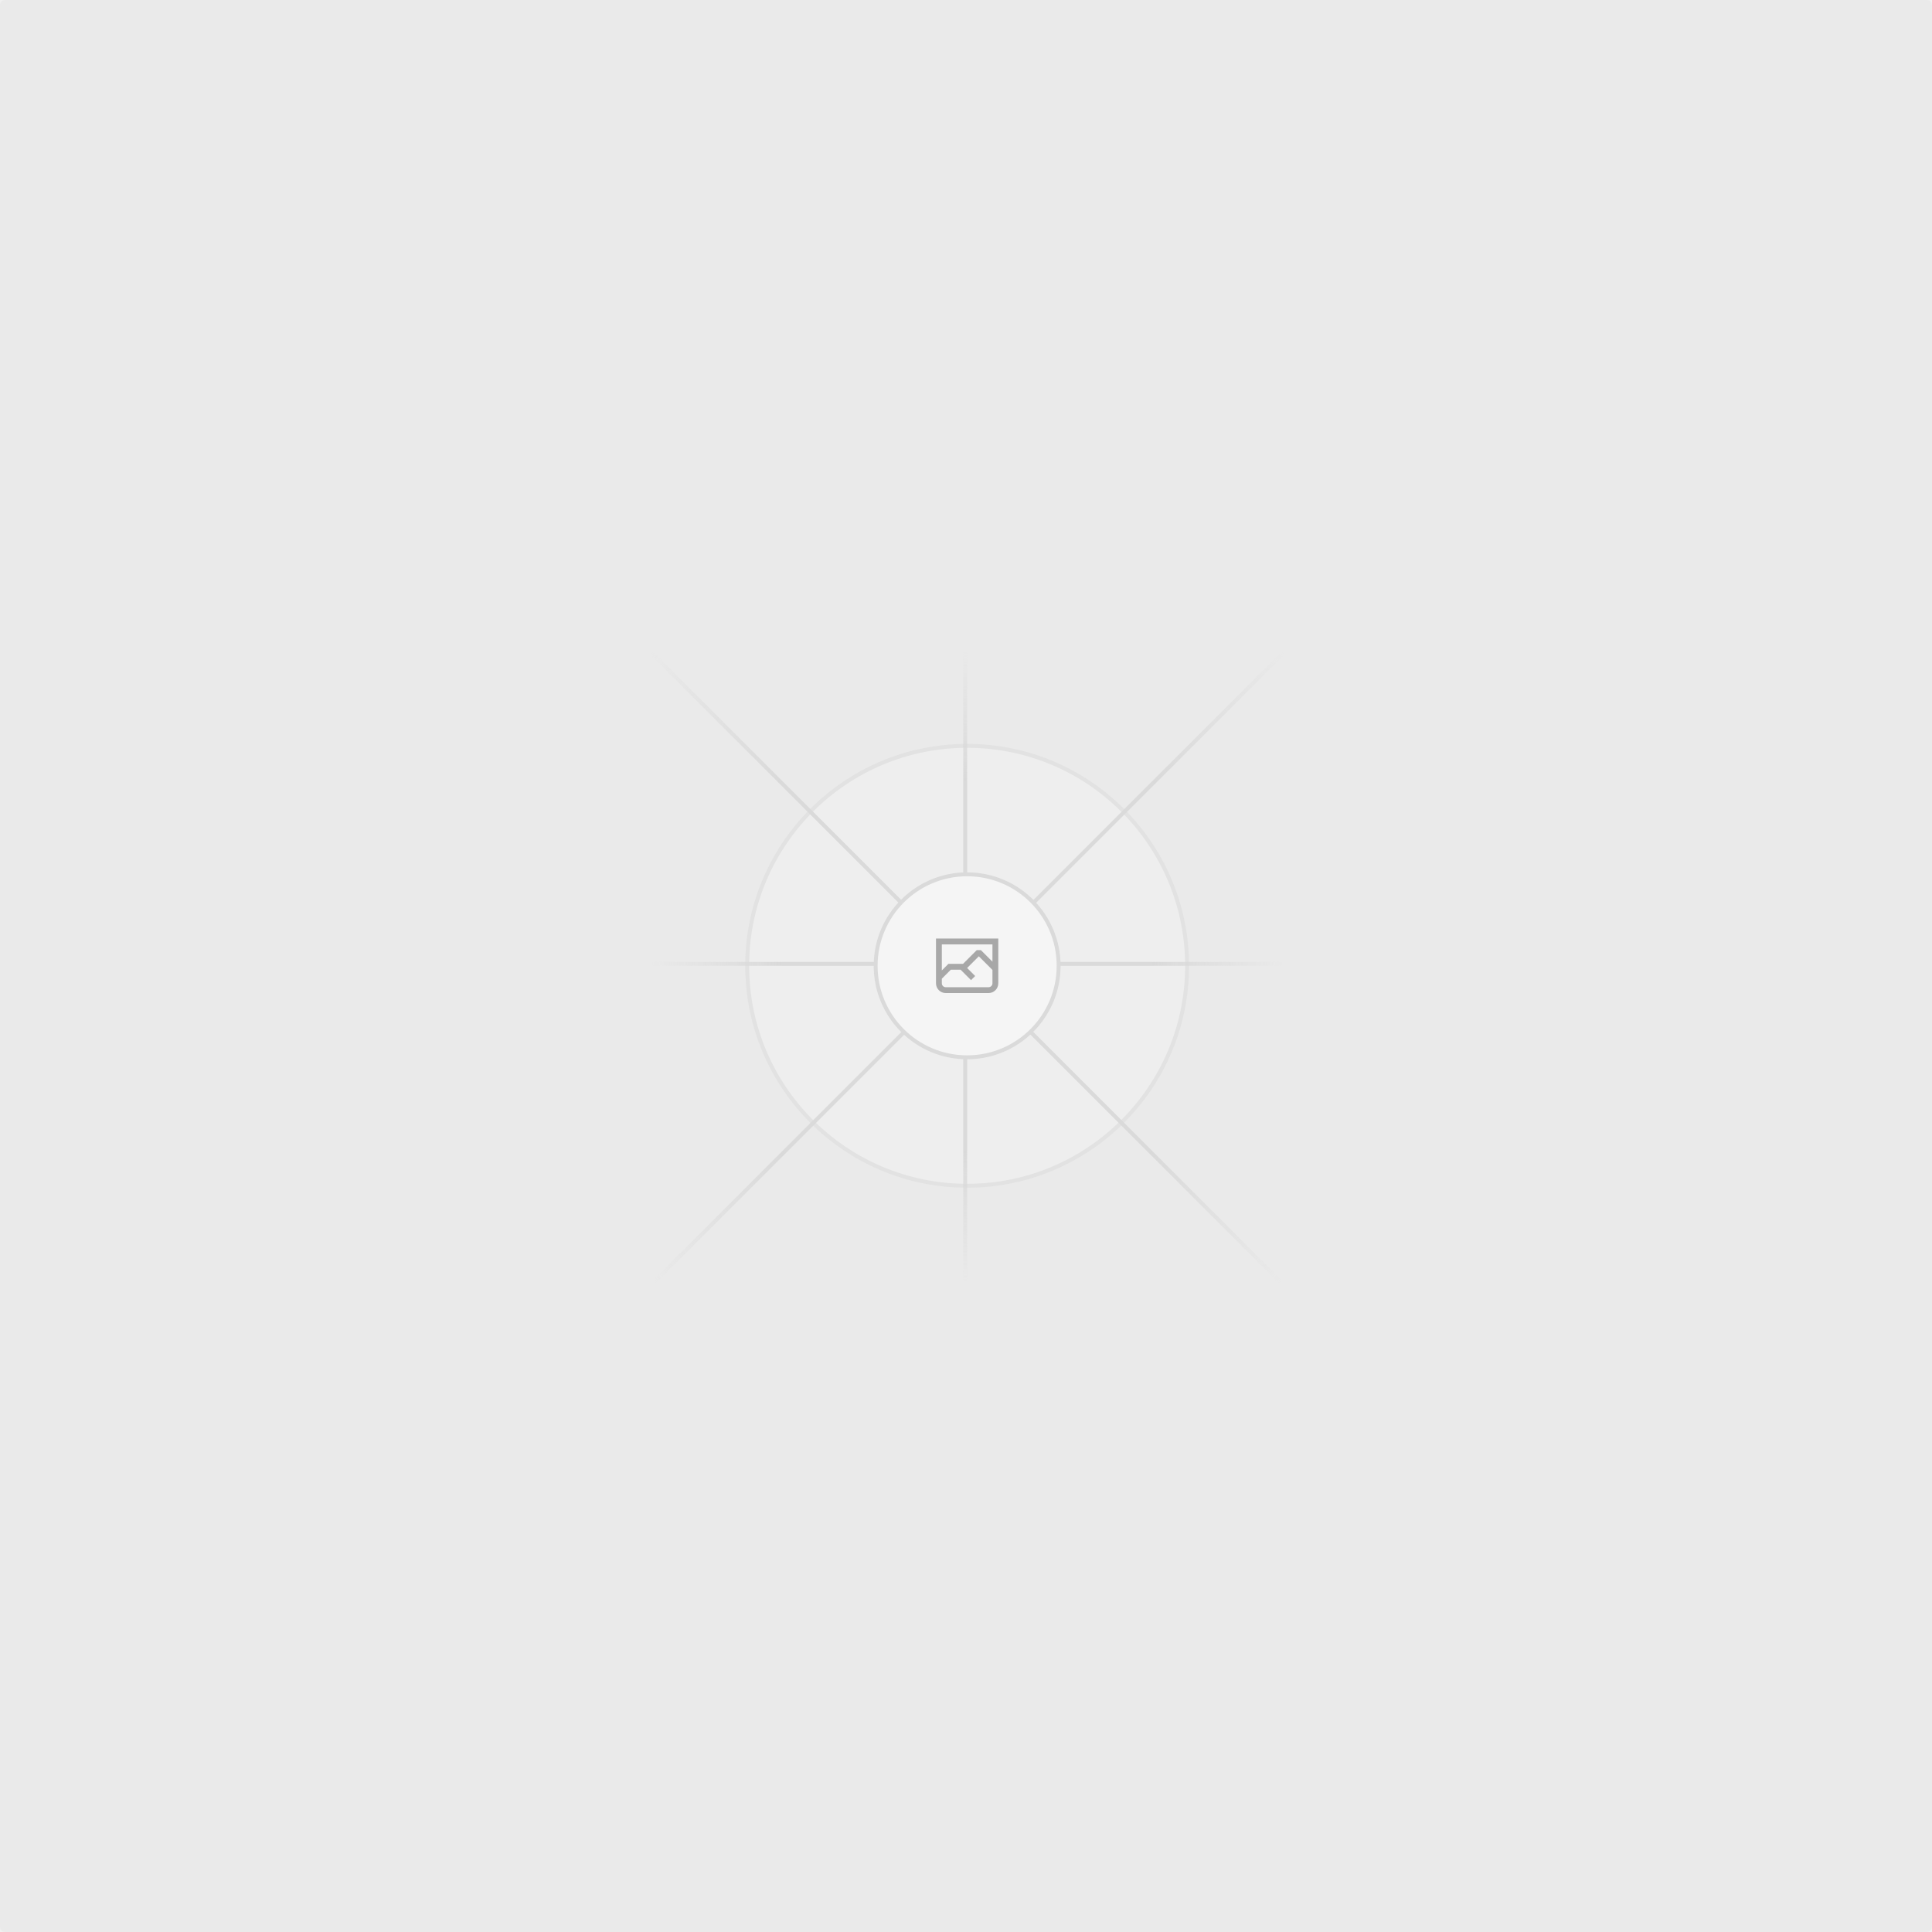
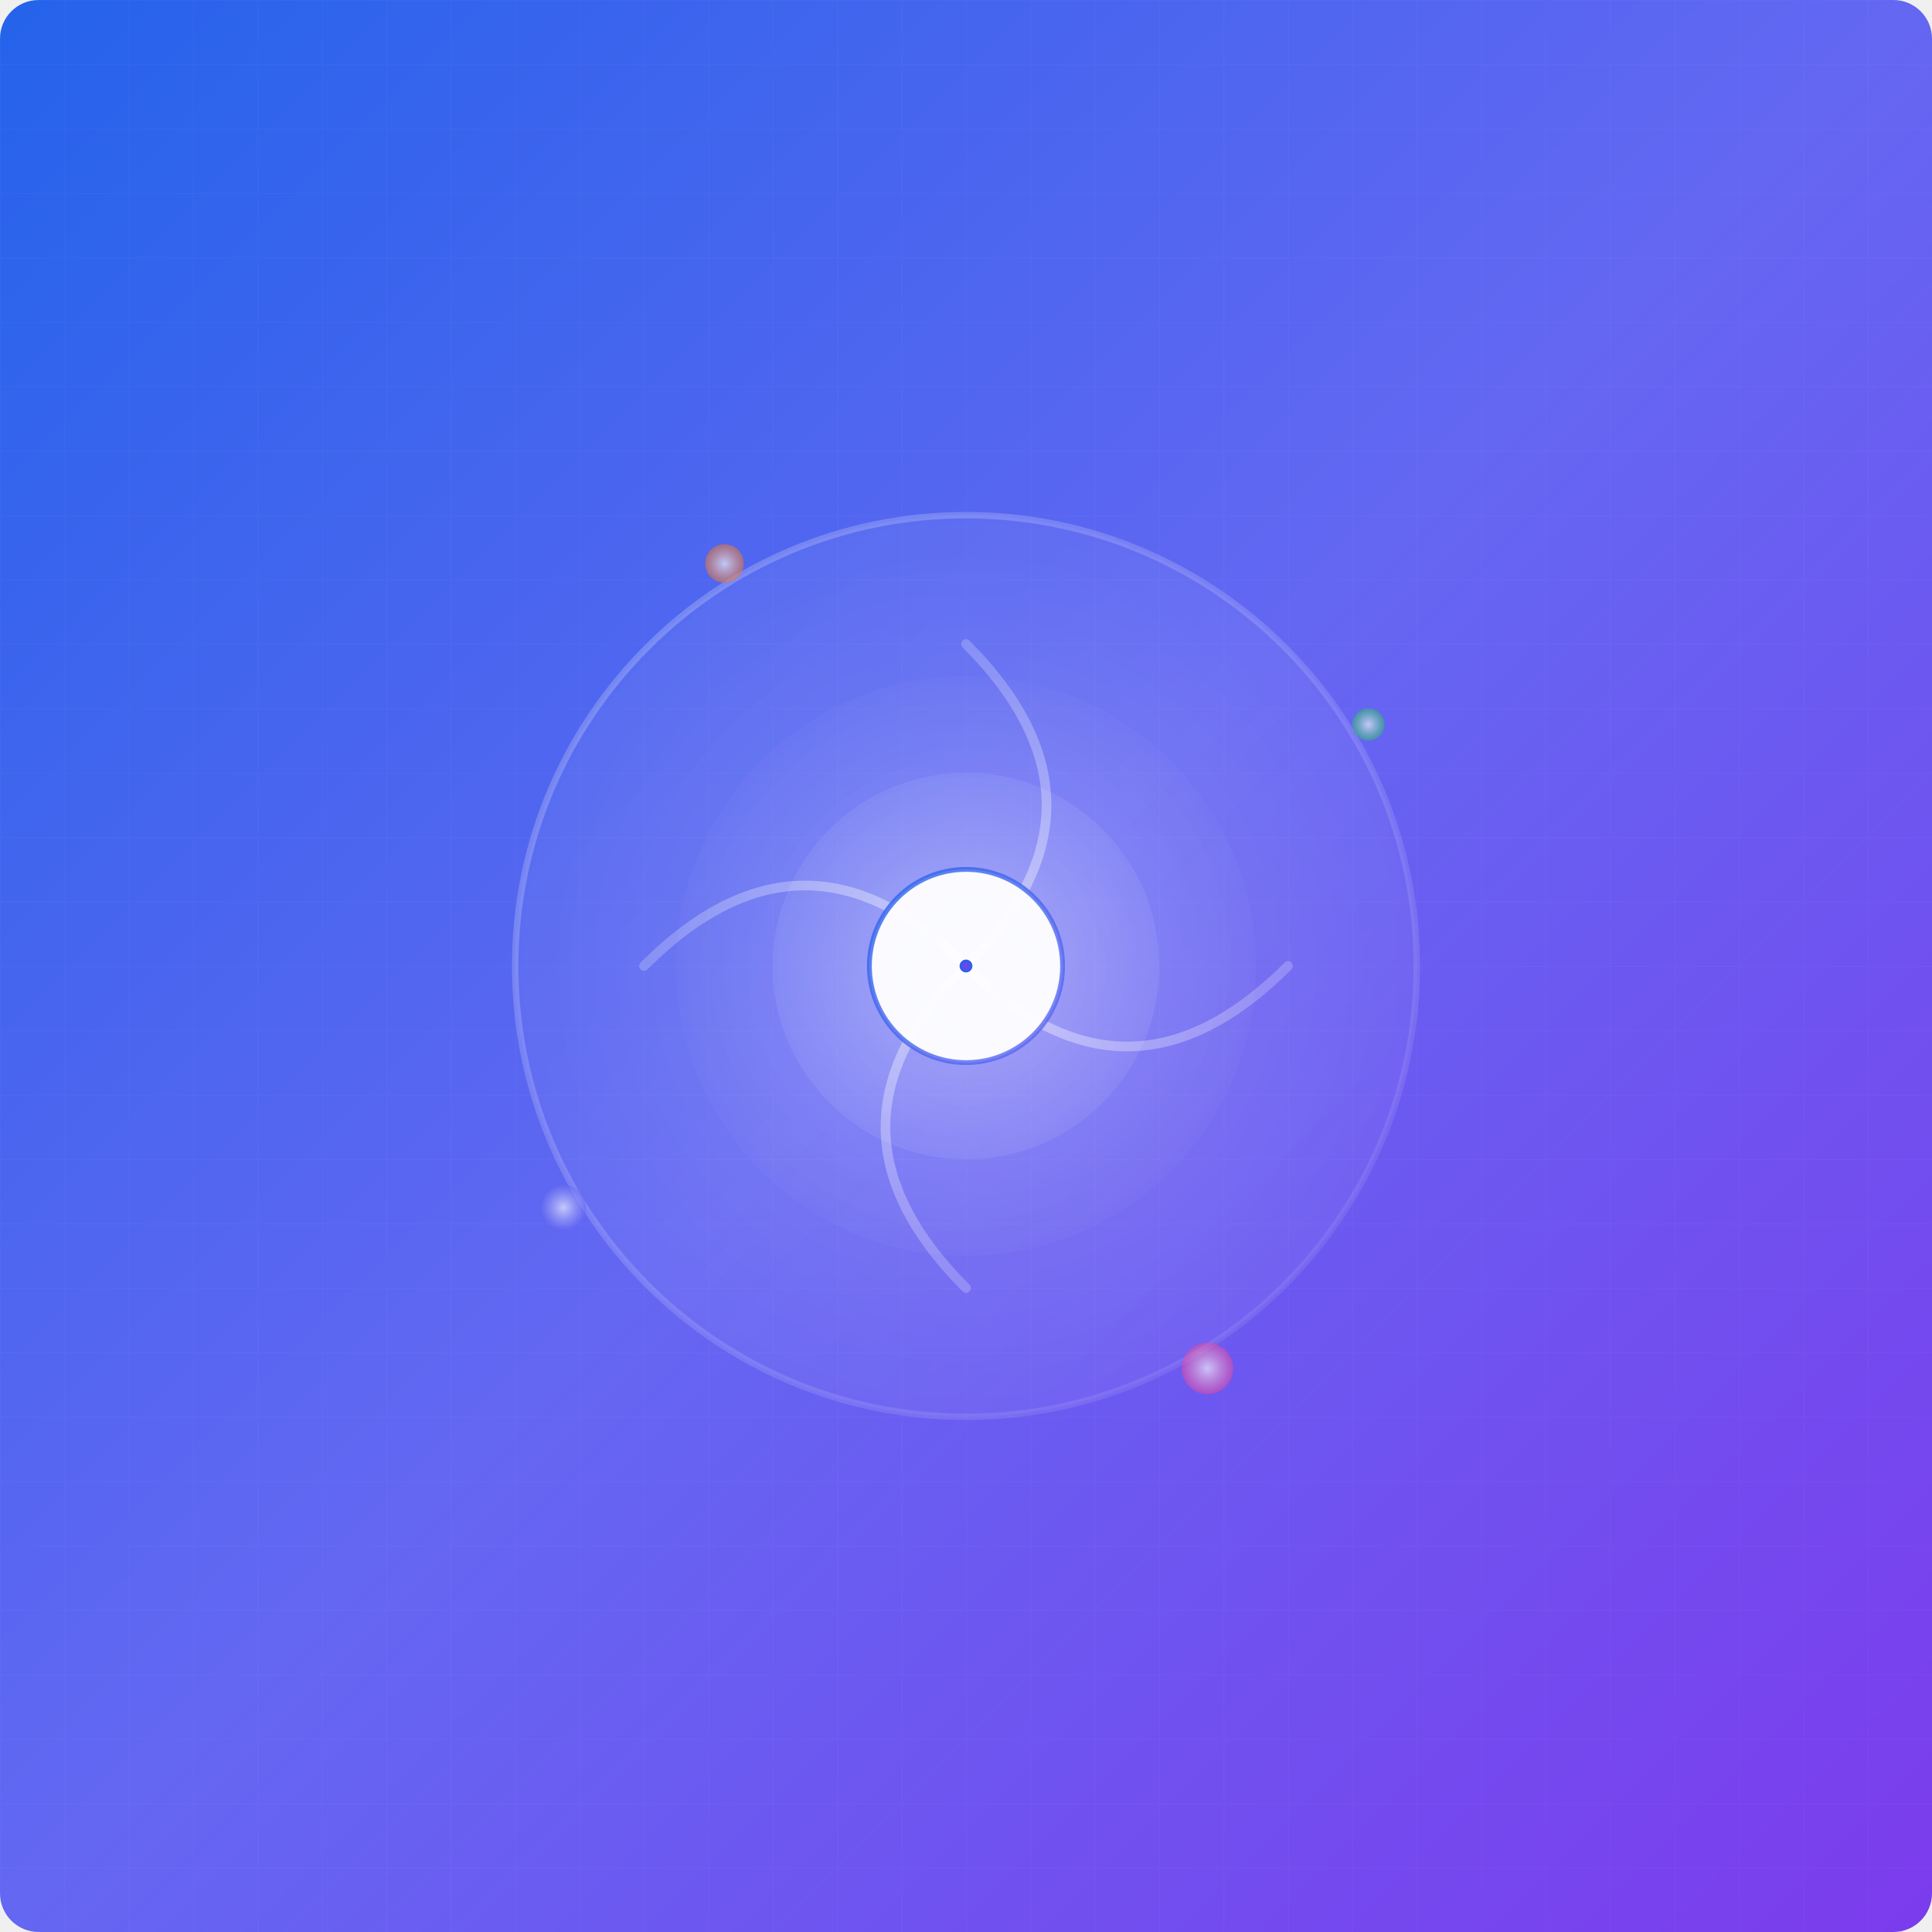
- <svg xmlns="http://www.w3.org/2000/svg" width="1200" height="1200" fill="none">
-   <rect width="1200" height="1200" fill="#EAEAEA" rx="3" />
-   <g opacity=".5">
-     <g opacity=".5">
-       <path fill="#FAFAFA" d="M600.709 736.5c-75.454 0-136.621-61.167-136.621-136.62 0-75.454 61.167-136.621 136.621-136.621 75.453 0 136.62 61.167 136.62 136.621 0 75.453-61.167 136.62-136.62 136.62Z" />
-       <path stroke="#C9C9C9" stroke-width="2.418" d="M600.709 736.5c-75.454 0-136.621-61.167-136.621-136.62 0-75.454 61.167-136.621 136.621-136.621 75.453 0 136.62 61.167 136.62 136.621 0 75.453-61.167 136.62-136.62 136.62Z" />
-     </g>
-     <path stroke="url(#a)" stroke-width="2.418" d="M0-1.209h553.581" transform="scale(1 -1) rotate(45 1163.11 91.165)" />
-     <path stroke="url(#b)" stroke-width="2.418" d="M404.846 598.671h391.726" />
-     <path stroke="url(#c)" stroke-width="2.418" d="M599.5 795.742V404.017" />
-     <path stroke="url(#d)" stroke-width="2.418" d="m795.717 796.597-391.441-391.44" />
-     <path fill="#fff" d="M600.709 656.704c-31.384 0-56.825-25.441-56.825-56.824 0-31.384 25.441-56.825 56.825-56.825 31.383 0 56.824 25.441 56.824 56.825 0 31.383-25.441 56.824-56.824 56.824Z" />
-     <g clip-path="url(#e)">
-       <path fill="#666" fill-rule="evenodd" d="M616.426 586.58h-31.434v16.176l3.553-3.554.531-.531h9.068l.074-.074 8.463-8.463h2.565l7.18 7.181V586.58Zm-15.715 14.654 3.698 3.699 1.283 1.282-2.565 2.565-1.282-1.283-5.2-5.199h-6.066l-5.514 5.514-.073.073v2.876a2.418 2.418 0 0 0 2.418 2.418h26.598a2.418 2.418 0 0 0 2.418-2.418v-8.317l-8.463-8.463-7.181 7.181-.071.072Zm-19.347 5.442v4.085a6.045 6.045 0 0 0 6.046 6.045h26.598a6.044 6.044 0 0 0 6.045-6.045v-7.108l1.356-1.355-1.282-1.283-.074-.073v-17.989h-38.689v23.43l-.146.146.146.147Z" clip-rule="evenodd" />
-     </g>
-     <path stroke="#C9C9C9" stroke-width="2.418" d="M600.709 656.704c-31.384 0-56.825-25.441-56.825-56.824 0-31.384 25.441-56.825 56.825-56.825 31.383 0 56.824 25.441 56.824 56.825 0 31.383-25.441 56.824-56.824 56.824Z" />
+ <svg xmlns="http://www.w3.org/2000/svg" width="1200" height="1200" viewBox="0 0 1200 1200" fill="none">
+   <rect width="1200" height="1200" fill="url(#backgroundGradient)" rx="24" />
+   <circle cx="600" cy="600" r="280" fill="url(#mainGradient)" opacity="0.9" />
+   <circle cx="600" cy="600" r="280" fill="none" stroke="url(#strokeGradient)" stroke-width="4" opacity="0.6" />
+   <circle cx="600" cy="600" r="180" fill="url(#innerGradient)" opacity="0.8" />
+   <circle cx="600" cy="600" r="120" fill="url(#coreGradient)" opacity="0.9" />
+   <path d="M 400 600 Q 500 500 600 600 Q 700 700 800 600" stroke="url(#flowGradient)" stroke-width="6" fill="none" opacity="0.7" stroke-linecap="round" />
+   <path d="M 600 400 Q 700 500 600 600 Q 500 700 600 800" stroke="url(#flowGradient2)" stroke-width="6" fill="none" opacity="0.7" stroke-linecap="round" />
+   <g transform="translate(600, 600)">
+     <circle r="60" fill="white" opacity="0.95" />
+     <circle r="60" fill="none" stroke="url(#clockStroke)" stroke-width="3" />
+     <line x1="0" y1="0" x2="0" y2="-35" stroke="url(#handGradient)" stroke-width="4" stroke-linecap="round" />
+     <line x1="0" y1="0" x2="25" y2="0" stroke="url(#handGradient)" stroke-width="3" stroke-linecap="round" />
+     <circle r="4" fill="url(#centerGradient)" />
  </g>
+   <circle cx="450" cy="350" r="12" fill="url(#accentGradient1)" opacity="0.8" />
+   <circle cx="750" cy="850" r="16" fill="url(#accentGradient2)" opacity="0.8" />
+   <circle cx="850" cy="450" r="10" fill="url(#accentGradient3)" opacity="0.8" />
+   <circle cx="350" cy="750" r="14" fill="url(#accentGradient4)" opacity="0.8" />
  <defs>
-     <linearGradient id="a" x1="554.061" x2="-.48" y1=".083" y2=".087" gradientUnits="userSpaceOnUse">
-       <stop stop-color="#C9C9C9" stop-opacity="0" />
-       <stop offset=".208" stop-color="#C9C9C9" />
-       <stop offset=".792" stop-color="#C9C9C9" />
-       <stop offset="1" stop-color="#C9C9C9" stop-opacity="0" />
+     <pattern id="grid" width="40" height="40" patternUnits="userSpaceOnUse">
+       <path d="M 40 0 L 0 0 0 40" fill="none" stroke="rgba(255,255,255,0.1)" stroke-width="1" />
+     </pattern>
+   </defs>
+   <rect width="1200" height="1200" fill="url(#grid)" opacity="0.3" />
+   <defs>
+     <linearGradient id="backgroundGradient" x1="0%" y1="0%" x2="100%" y2="100%">
+       <stop offset="0%" style="stop-color:hsl(221, 83%, 53%);stop-opacity:1" />
+       <stop offset="50%" style="stop-color:hsl(239, 84%, 67%);stop-opacity:1" />
+       <stop offset="100%" style="stop-color:hsl(262, 83%, 58%);stop-opacity:1" />
    </linearGradient>
-     <linearGradient id="b" x1="796.912" x2="404.507" y1="599.963" y2="599.965" gradientUnits="userSpaceOnUse">
-       <stop stop-color="#C9C9C9" stop-opacity="0" />
-       <stop offset=".208" stop-color="#C9C9C9" />
-       <stop offset=".792" stop-color="#C9C9C9" />
-       <stop offset="1" stop-color="#C9C9C9" stop-opacity="0" />
+     <radialGradient id="mainGradient" cx="50%" cy="50%" r="50%">
+       <stop offset="0%" style="stop-color:rgba(255,255,255,0.2);stop-opacity:1" />
+       <stop offset="100%" style="stop-color:rgba(255,255,255,0.05);stop-opacity:1" />
+     </radialGradient>
+     <linearGradient id="strokeGradient" x1="0%" y1="0%" x2="100%" y2="100%">
+       <stop offset="0%" style="stop-color:rgba(255,255,255,0.4);stop-opacity:1" />
+       <stop offset="100%" style="stop-color:rgba(255,255,255,0.1);stop-opacity:1" />
    </linearGradient>
-     <linearGradient id="c" x1="600.792" x2="600.794" y1="403.677" y2="796.082" gradientUnits="userSpaceOnUse">
-       <stop stop-color="#C9C9C9" stop-opacity="0" />
-       <stop offset=".208" stop-color="#C9C9C9" />
-       <stop offset=".792" stop-color="#C9C9C9" />
-       <stop offset="1" stop-color="#C9C9C9" stop-opacity="0" />
+     <radialGradient id="innerGradient" cx="50%" cy="50%" r="50%">
+       <stop offset="0%" style="stop-color:rgba(255,255,255,0.15);stop-opacity:1" />
+       <stop offset="100%" style="stop-color:rgba(255,255,255,0.03);stop-opacity:1" />
+     </radialGradient>
+     <radialGradient id="coreGradient" cx="50%" cy="50%" r="50%">
+       <stop offset="0%" style="stop-color:rgba(255,255,255,0.25);stop-opacity:1" />
+       <stop offset="100%" style="stop-color:rgba(255,255,255,0.08);stop-opacity:1" />
+     </radialGradient>
+     <linearGradient id="flowGradient" x1="0%" y1="0%" x2="100%" y2="0%">
+       <stop offset="0%" style="stop-color:rgba(255,255,255,0.3);stop-opacity:1" />
+       <stop offset="50%" style="stop-color:rgba(255,255,255,0.6);stop-opacity:1" />
+       <stop offset="100%" style="stop-color:rgba(255,255,255,0.3);stop-opacity:1" />
    </linearGradient>
-     <linearGradient id="d" x1="404.85" x2="796.972" y1="403.903" y2="796.02" gradientUnits="userSpaceOnUse">
-       <stop stop-color="#C9C9C9" stop-opacity="0" />
-       <stop offset=".208" stop-color="#C9C9C9" />
-       <stop offset=".792" stop-color="#C9C9C9" />
-       <stop offset="1" stop-color="#C9C9C9" stop-opacity="0" />
+     <linearGradient id="flowGradient2" x1="0%" y1="0%" x2="0%" y2="100%">
+       <stop offset="0%" style="stop-color:rgba(255,255,255,0.3);stop-opacity:1" />
+       <stop offset="50%" style="stop-color:rgba(255,255,255,0.6);stop-opacity:1" />
+       <stop offset="100%" style="stop-color:rgba(255,255,255,0.3);stop-opacity:1" />
    </linearGradient>
-     <clipPath id="e">
-       <path fill="#fff" d="M581.364 580.535h38.689v38.689h-38.689z" />
-     </clipPath>
+     <linearGradient id="clockStroke" x1="0%" y1="0%" x2="100%" y2="100%">
+       <stop offset="0%" style="stop-color:hsl(221, 83%, 53%);stop-opacity:0.8" />
+       <stop offset="100%" style="stop-color:hsl(239, 84%, 67%);stop-opacity:0.8" />
+     </linearGradient>
+     <linearGradient id="handGradient" x1="0%" y1="0%" x2="100%" y2="100%">
+       <stop offset="0%" style="stop-color:hsl(221, 83%, 53%);stop-opacity:1" />
+       <stop offset="100%" style="stop-color:hsl(239, 84%, 67%);stop-opacity:1" />
+     </linearGradient>
+     <radialGradient id="centerGradient" cx="50%" cy="50%" r="50%">
+       <stop offset="0%" style="stop-color:hsl(262, 83%, 58%);stop-opacity:1" />
+       <stop offset="100%" style="stop-color:hsl(221, 83%, 53%);stop-opacity:1" />
+     </radialGradient>
+     <radialGradient id="accentGradient1" cx="50%" cy="50%" r="50%">
+       <stop offset="0%" style="stop-color:rgba(255,255,255,0.8);stop-opacity:1" />
+       <stop offset="100%" style="stop-color:hsl(25, 95%, 53%);stop-opacity:0.6" />
+     </radialGradient>
+     <radialGradient id="accentGradient2" cx="50%" cy="50%" r="50%">
+       <stop offset="0%" style="stop-color:rgba(255,255,255,0.8);stop-opacity:1" />
+       <stop offset="100%" style="stop-color:hsl(330, 81%, 60%);stop-opacity:0.6" />
+     </radialGradient>
+     <radialGradient id="accentGradient3" cx="50%" cy="50%" r="50%">
+       <stop offset="0%" style="stop-color:rgba(255,255,255,0.8);stop-opacity:1" />
+       <stop offset="100%" style="stop-color:hsl(142, 71%, 45%);stop-opacity:0.6" />
+     </radialGradient>
+     <radialGradient id="accentGradient4" cx="50%" cy="50%" r="50%">
+       <stop offset="0%" style="stop-color:rgba(255,255,255,0.8);stop-opacity:1" />
+       <stop offset="100%" style="stop-color:hsl(239, 84%, 67%);stop-opacity:0.6" />
+     </radialGradient>
  </defs>
</svg>
